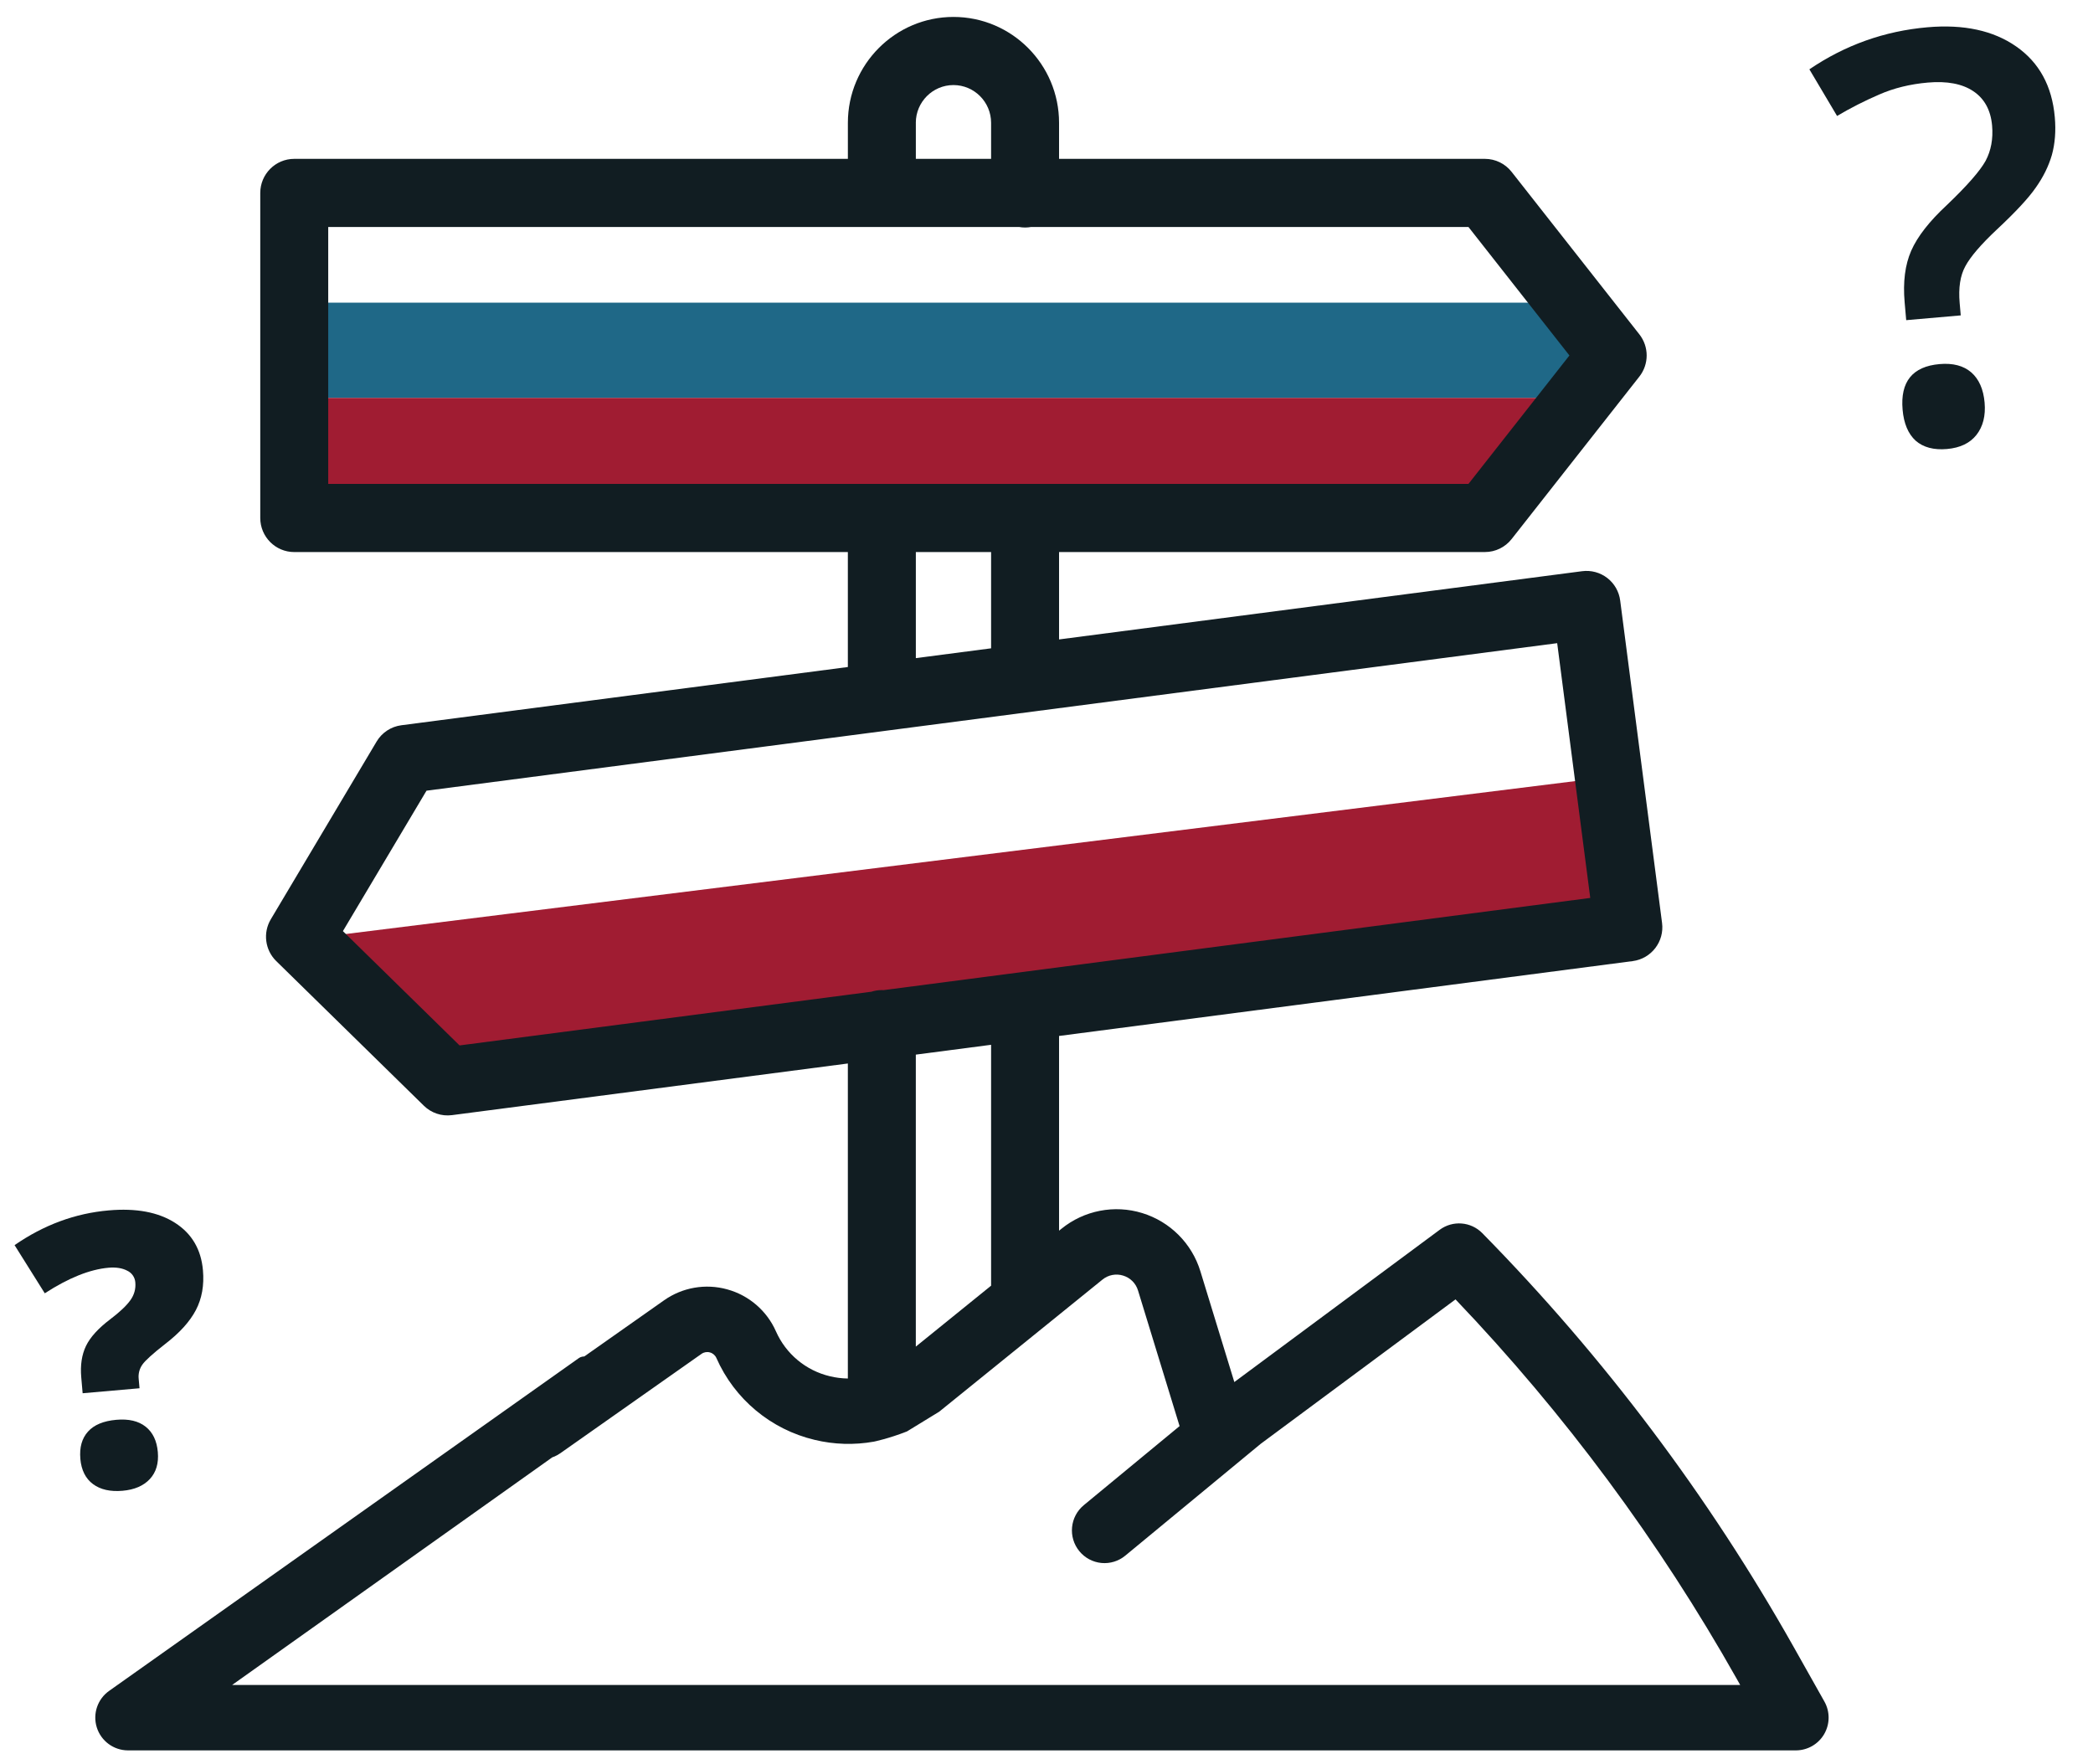
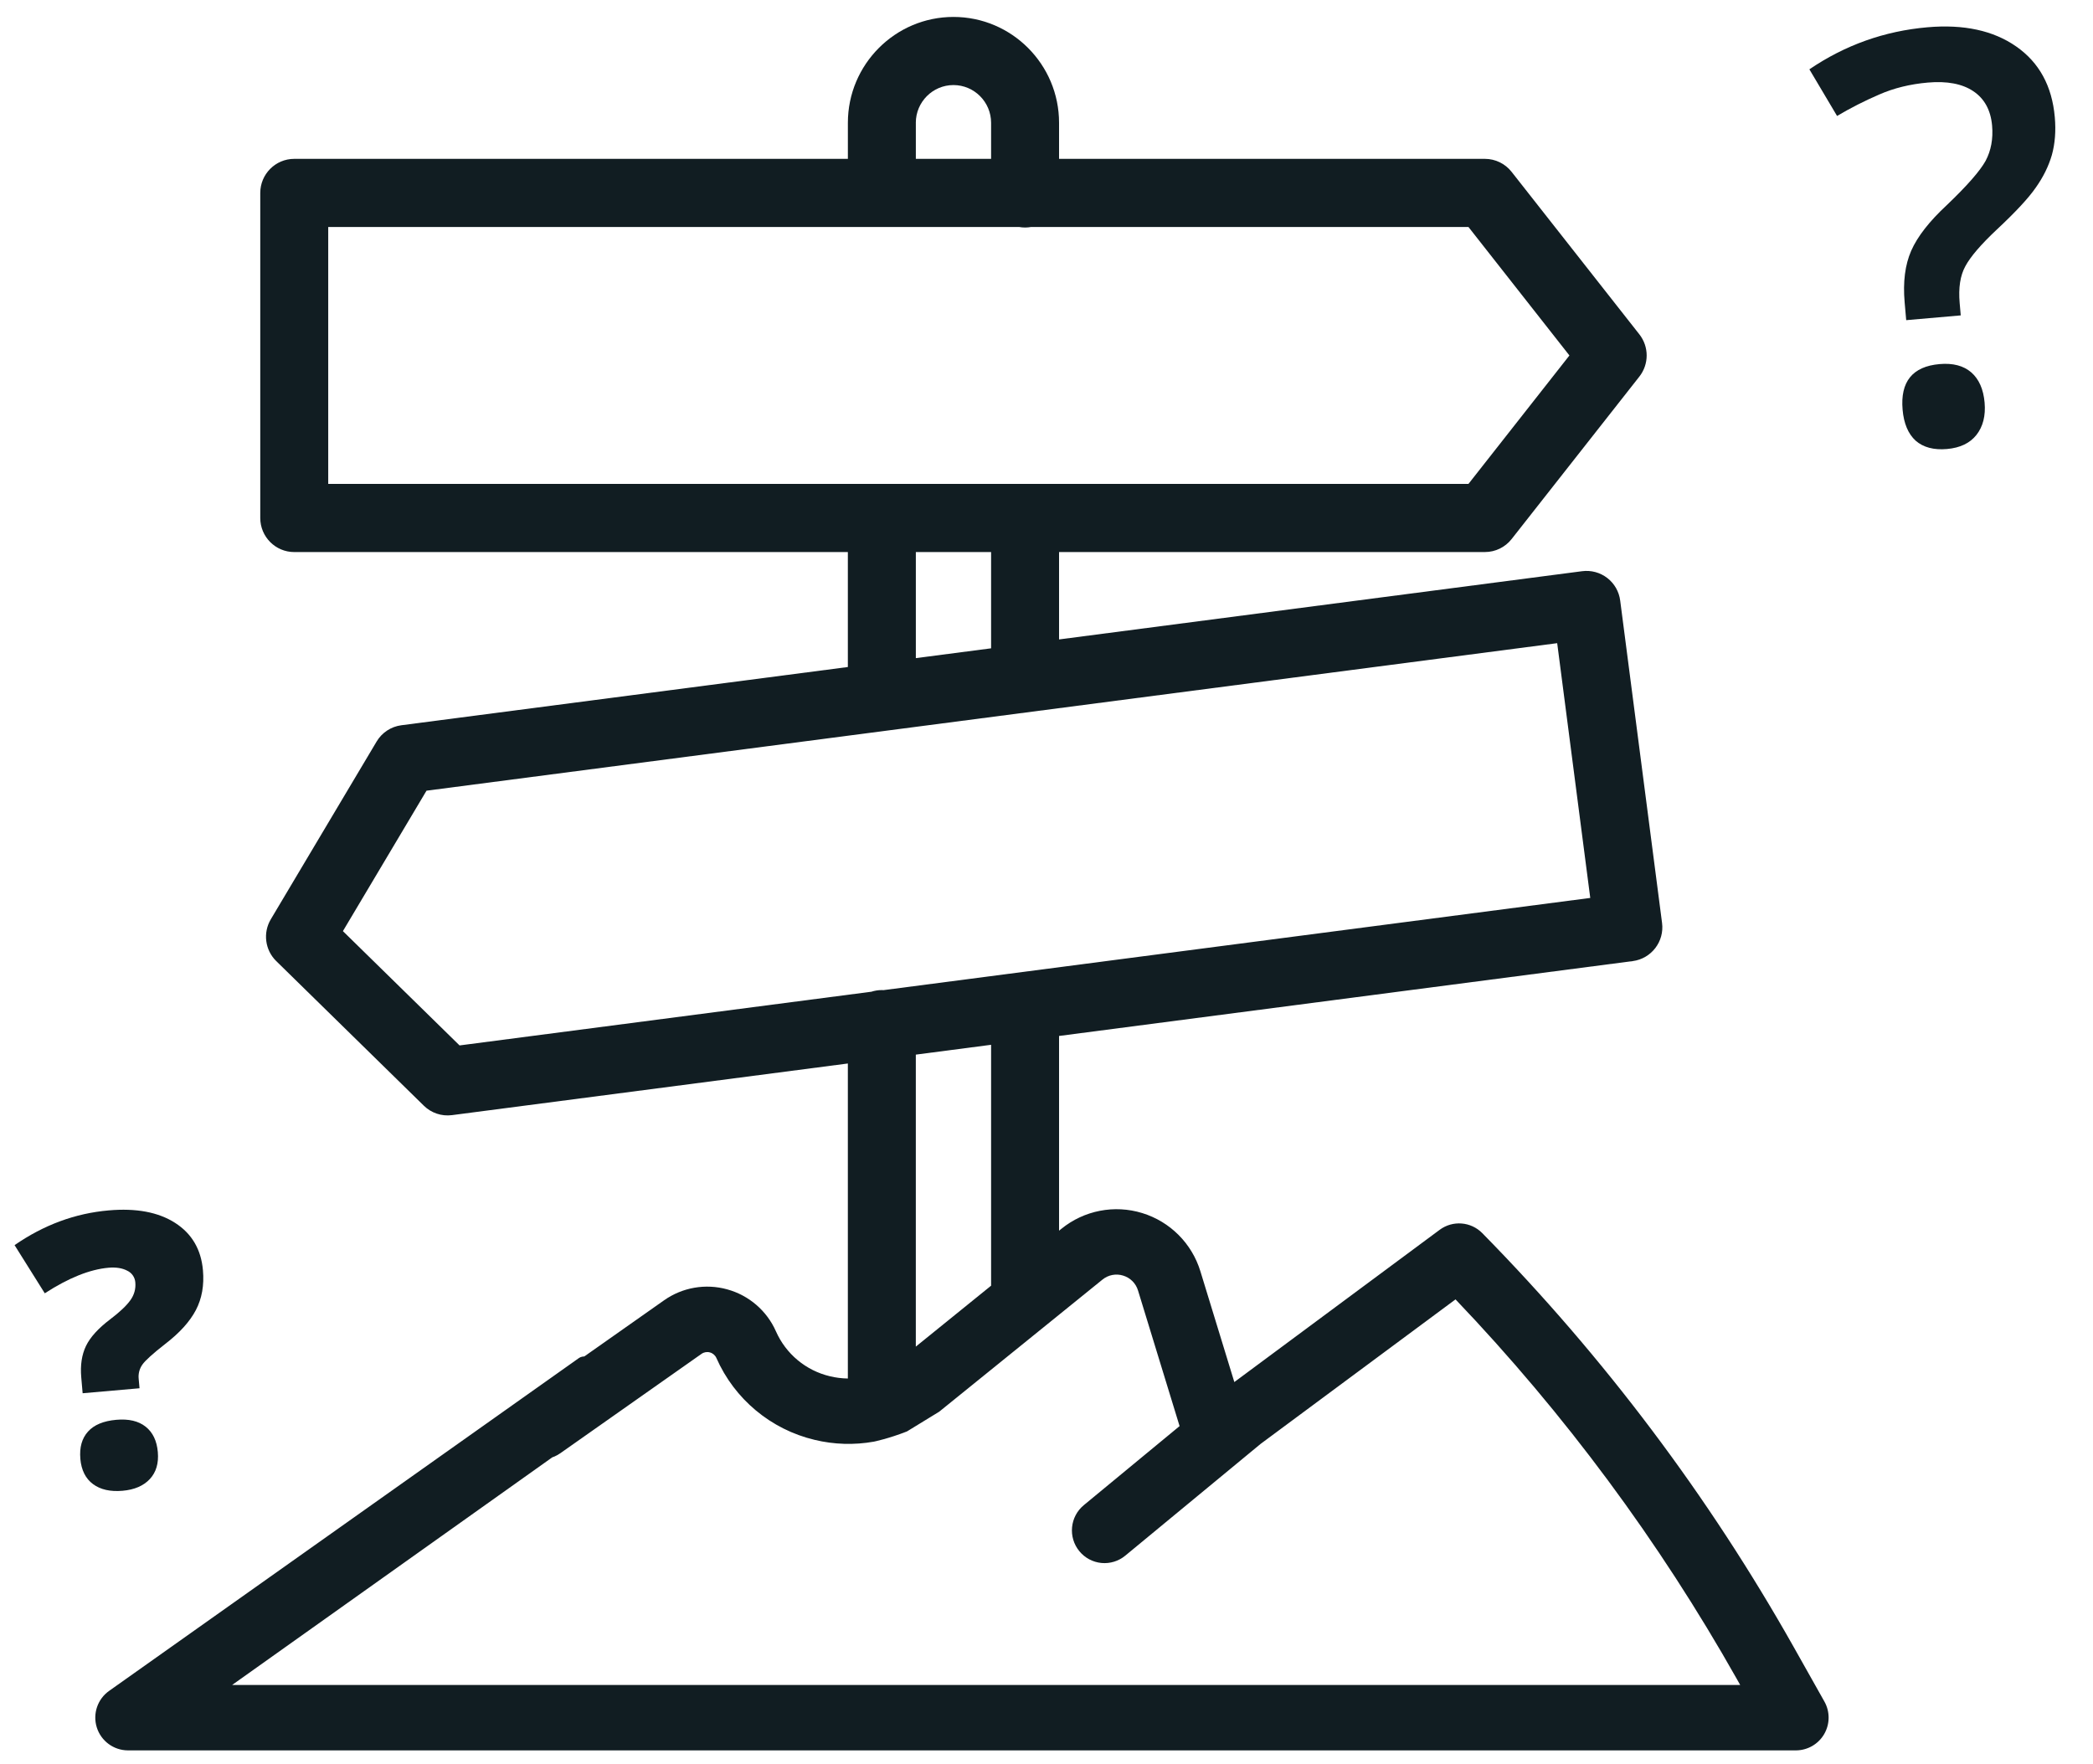
<svg xmlns="http://www.w3.org/2000/svg" width="89" height="75" viewBox="0 0 89 75">
-   <g fill="none" fill-rule="evenodd">
-     <path fill="#A01C32" fill-rule="nonzero" d="M13.77 39.832l53.967-6.712 1.113 5.726-49.488 7.234z" />
-     <path fill="#1F6887" d="M12.96 12.87h54.27v4.05H12.96z" />
-     <path fill="#A01C32" d="M12.96 16.92h54.27l-3.974 4.05H12.96z" />
-     <path fill="#111D22" fill-rule="nonzero" d="M39.938 60.028l4.057-3.282 2.885-2.335a.945.945 0 0 1 .879-.17.947.947 0 0 1 .633.634l1.767 5.766-4.073 3.362a1.393 1.393 0 0 0-.189 1.957 1.383 1.383 0 0 0 1.952.19l5.759-4.755 8.285-6.142a80.945 80.945 0 0 1 11.962 16.142l.143.254H9.87l17.061-12.13c.63-.437-1.683-2.21-2.312-1.773L4.646 71.896a1.393 1.393 0 0 0 .79 2.534h70.937a1.393 1.393 0 0 0 1.207-2.074l-1.31-2.327a83.777 83.777 0 0 0-13.239-17.593 1.384 1.384 0 0 0-1.812-.142l-8.732 6.474-1.443-4.71a3.731 3.731 0 0 0-2.474-2.476 3.716 3.716 0 0 0-3.432.666l-.104.083v-8.28l24.394-3.183a1.448 1.448 0 0 0 1.247-1.623l-1.78-13.706a1.442 1.442 0 0 0-1.619-1.25L45.034 27.19v-3.716h18.11c.442 0 .86-.203 1.134-.552l5.433-6.91a1.453 1.453 0 0 0 0-1.794l-5.433-6.91a1.443 1.443 0 0 0-1.134-.553h-18.11V5.222c0-2.483-2.014-4.502-4.49-4.502-2.476 0-4.49 2.02-4.49 4.502v1.533h-9.99c-.798 0-1.445.65-1.445 1.45 0 .8.647 1.447 1.445 1.447h17.272a1.443 1.443 0 0 0 .507 0h18.6l4.293 5.463-4.293 5.462H13.957V9.652h14.278c.798 0 .272-2.897-.526-2.897H12.512c-.798 0-1.445.65-1.445 1.45v13.82c0 .8.647 1.45 1.445 1.45h23.541v4.888l-18.985 2.476c-.44.057-.828.313-1.054.694l-4.498 7.556a1.451 1.451 0 0 0 .23 1.778l6.277 6.15a1.441 1.441 0 0 0 1.197.401l16.833-2.196v13.395a3.415 3.415 0 0 1-.765-.096 3.353 3.353 0 0 1-2.293-1.91 3.19 3.19 0 0 0-2.07-1.784 3.183 3.183 0 0 0-2.69.467l-6.003 4.225a1.393 1.393 0 0 0-.338 1.937c.44.628 1.305.78 1.932.339l6.003-4.225a.42.42 0 0 1 .358-.062.42.42 0 0 1 .276.238 6.11 6.11 0 0 0 4.177 3.48 6.133 6.133 0 0 0 2.52.076s.622-.126 1.406-.434m.377-55.646c0-.885.719-1.605 1.6-1.605.883 0 1.601.72 1.601 1.605v1.533h-3.2V5.222zm0 18.252h3.201v4.094l-3.2.417v-4.51zm-24.362 16.12l3.555-5.972 48.08-6.273 1.406 10.833-30.055 3.921-.069-.003c-.155 0-.304.025-.444.07l-17.512 2.284-4.96-4.86zM38.943 57.26V44.845l3.201-.418V54.67l-3.2 2.59z" />
-     <text fill="#111D22" font-family="OpenSans-ExtraBold, Open Sans" font-size="24.3" font-weight="600" letter-spacing=".747" transform="rotate(-5 -19.241 13.62)">
+   <g fill="#111D22" fill-rule="evenodd">
+     <path fill-rule="nonzero" d="M39.938 60.028l4.057-3.282 2.885-2.335a.945.945 0 0 1 .879-.17.947.947 0 0 1 .633.634l1.767 5.766-4.073 3.362a1.393 1.393 0 0 0-.189 1.957 1.383 1.383 0 0 0 1.952.19l5.759-4.755 8.285-6.142a80.945 80.945 0 0 1 11.962 16.142l.143.254H9.87l17.061-12.13c.63-.437-1.683-2.21-2.312-1.773L4.646 71.896a1.393 1.393 0 0 0 .79 2.534h70.937a1.393 1.393 0 0 0 1.207-2.074l-1.31-2.327a83.777 83.777 0 0 0-13.239-17.593 1.384 1.384 0 0 0-1.812-.142l-8.732 6.474-1.443-4.71a3.731 3.731 0 0 0-2.474-2.476 3.716 3.716 0 0 0-3.432.666l-.104.083v-8.28l24.394-3.183a1.448 1.448 0 0 0 1.247-1.623l-1.78-13.706a1.442 1.442 0 0 0-1.619-1.25L45.034 27.19v-3.716h18.11c.442 0 .86-.203 1.134-.552l5.433-6.91a1.453 1.453 0 0 0 0-1.794l-5.433-6.91a1.443 1.443 0 0 0-1.134-.553h-18.11V5.222c0-2.483-2.014-4.502-4.49-4.502-2.476 0-4.49 2.02-4.49 4.502v1.533h-9.99c-.798 0-1.445.65-1.445 1.45 0 .8.647 1.447 1.445 1.447h17.272a1.443 1.443 0 0 0 .507 0h18.6l4.293 5.463-4.293 5.462H13.957V9.652h14.278c.798 0 .272-2.897-.526-2.897H12.512c-.798 0-1.445.65-1.445 1.45v13.82c0 .8.647 1.45 1.445 1.45h23.541v4.888l-18.985 2.476c-.44.057-.828.313-1.054.694l-4.498 7.556a1.451 1.451 0 0 0 .23 1.778l6.277 6.15a1.441 1.441 0 0 0 1.197.401l16.833-2.196v13.395a3.415 3.415 0 0 1-.765-.096 3.353 3.353 0 0 1-2.293-1.91 3.19 3.19 0 0 0-2.07-1.784 3.183 3.183 0 0 0-2.69.467l-6.003 4.225a1.393 1.393 0 0 0-.338 1.937c.44.628 1.305.78 1.932.339l6.003-4.225a.42.42 0 0 1 .358-.062.42.42 0 0 1 .276.238 6.11 6.11 0 0 0 4.177 3.48 6.133 6.133 0 0 0 2.52.076s.622-.126 1.406-.434m.377-55.646c0-.885.719-1.605 1.6-1.605.883 0 1.601.72 1.601 1.605v1.533h-3.2V5.222zm0 18.252h3.201v4.094l-3.2.417v-4.51zm-24.362 16.12l3.555-5.972 48.08-6.273 1.406 10.833-30.055 3.921-.069-.003c-.155 0-.304.025-.444.07l-17.512 2.284-4.96-4.86zM38.943 57.26V44.845l3.201-.418V54.67l-3.2 2.59z" />
+     <text font-family="OpenSans-ExtraBold, Open Sans" font-size="24.3" font-weight="600" letter-spacing=".747" transform="rotate(-5 -19.241 13.62)">
      <tspan x="77.318" y="27.62">?</tspan>
    </text>
-     <path fill="#111D22" d="M3.514 59.244l-.059-.678c-.045-.515.022-.959.201-1.332.18-.373.522-.75 1.029-1.134.402-.305.687-.573.854-.805.168-.232.24-.487.215-.765a.598.598 0 0 0-.345-.498c-.211-.111-.477-.153-.797-.125-.793.07-1.696.432-2.708 1.087L.62 52.946c1.243-.86 2.576-1.353 4-1.477 1.171-.103 2.113.074 2.825.53.713.457 1.108 1.13 1.185 2.017.056.636-.044 1.199-.3 1.69-.257.49-.692.972-1.307 1.444-.52.406-.843.697-.968.875a.886.886 0 0 0-.158.605l.036.402-2.42.212zm-.097 2.787c-.042-.483.065-.868.324-1.156.258-.287.66-.454 1.206-.502.526-.046.94.051 1.245.292.304.24.477.6.519 1.078.042.478-.072.861-.34 1.15-.269.288-.655.454-1.16.498-.52.045-.938-.049-1.255-.283-.317-.235-.497-.593-.54-1.077z" />
+     <path d="M3.514 59.244l-.059-.678c-.045-.515.022-.959.201-1.332.18-.373.522-.75 1.029-1.134.402-.305.687-.573.854-.805.168-.232.24-.487.215-.765a.598.598 0 0 0-.345-.498c-.211-.111-.477-.153-.797-.125-.793.07-1.696.432-2.708 1.087L.62 52.946c1.243-.86 2.576-1.353 4-1.477 1.171-.103 2.113.074 2.825.53.713.457 1.108 1.13 1.185 2.017.056.636-.044 1.199-.3 1.69-.257.49-.692.972-1.307 1.444-.52.406-.843.697-.968.875a.886.886 0 0 0-.158.605l.036.402-2.42.212zm-.097 2.787c-.042-.483.065-.868.324-1.156.258-.287.66-.454 1.206-.502.526-.046.94.051 1.245.292.304.24.477.6.519 1.078.042.478-.072.861-.34 1.15-.269.288-.655.454-1.16.498-.52.045-.938-.049-1.255-.283-.317-.235-.497-.593-.54-1.077z" />
  </g>
</svg>
